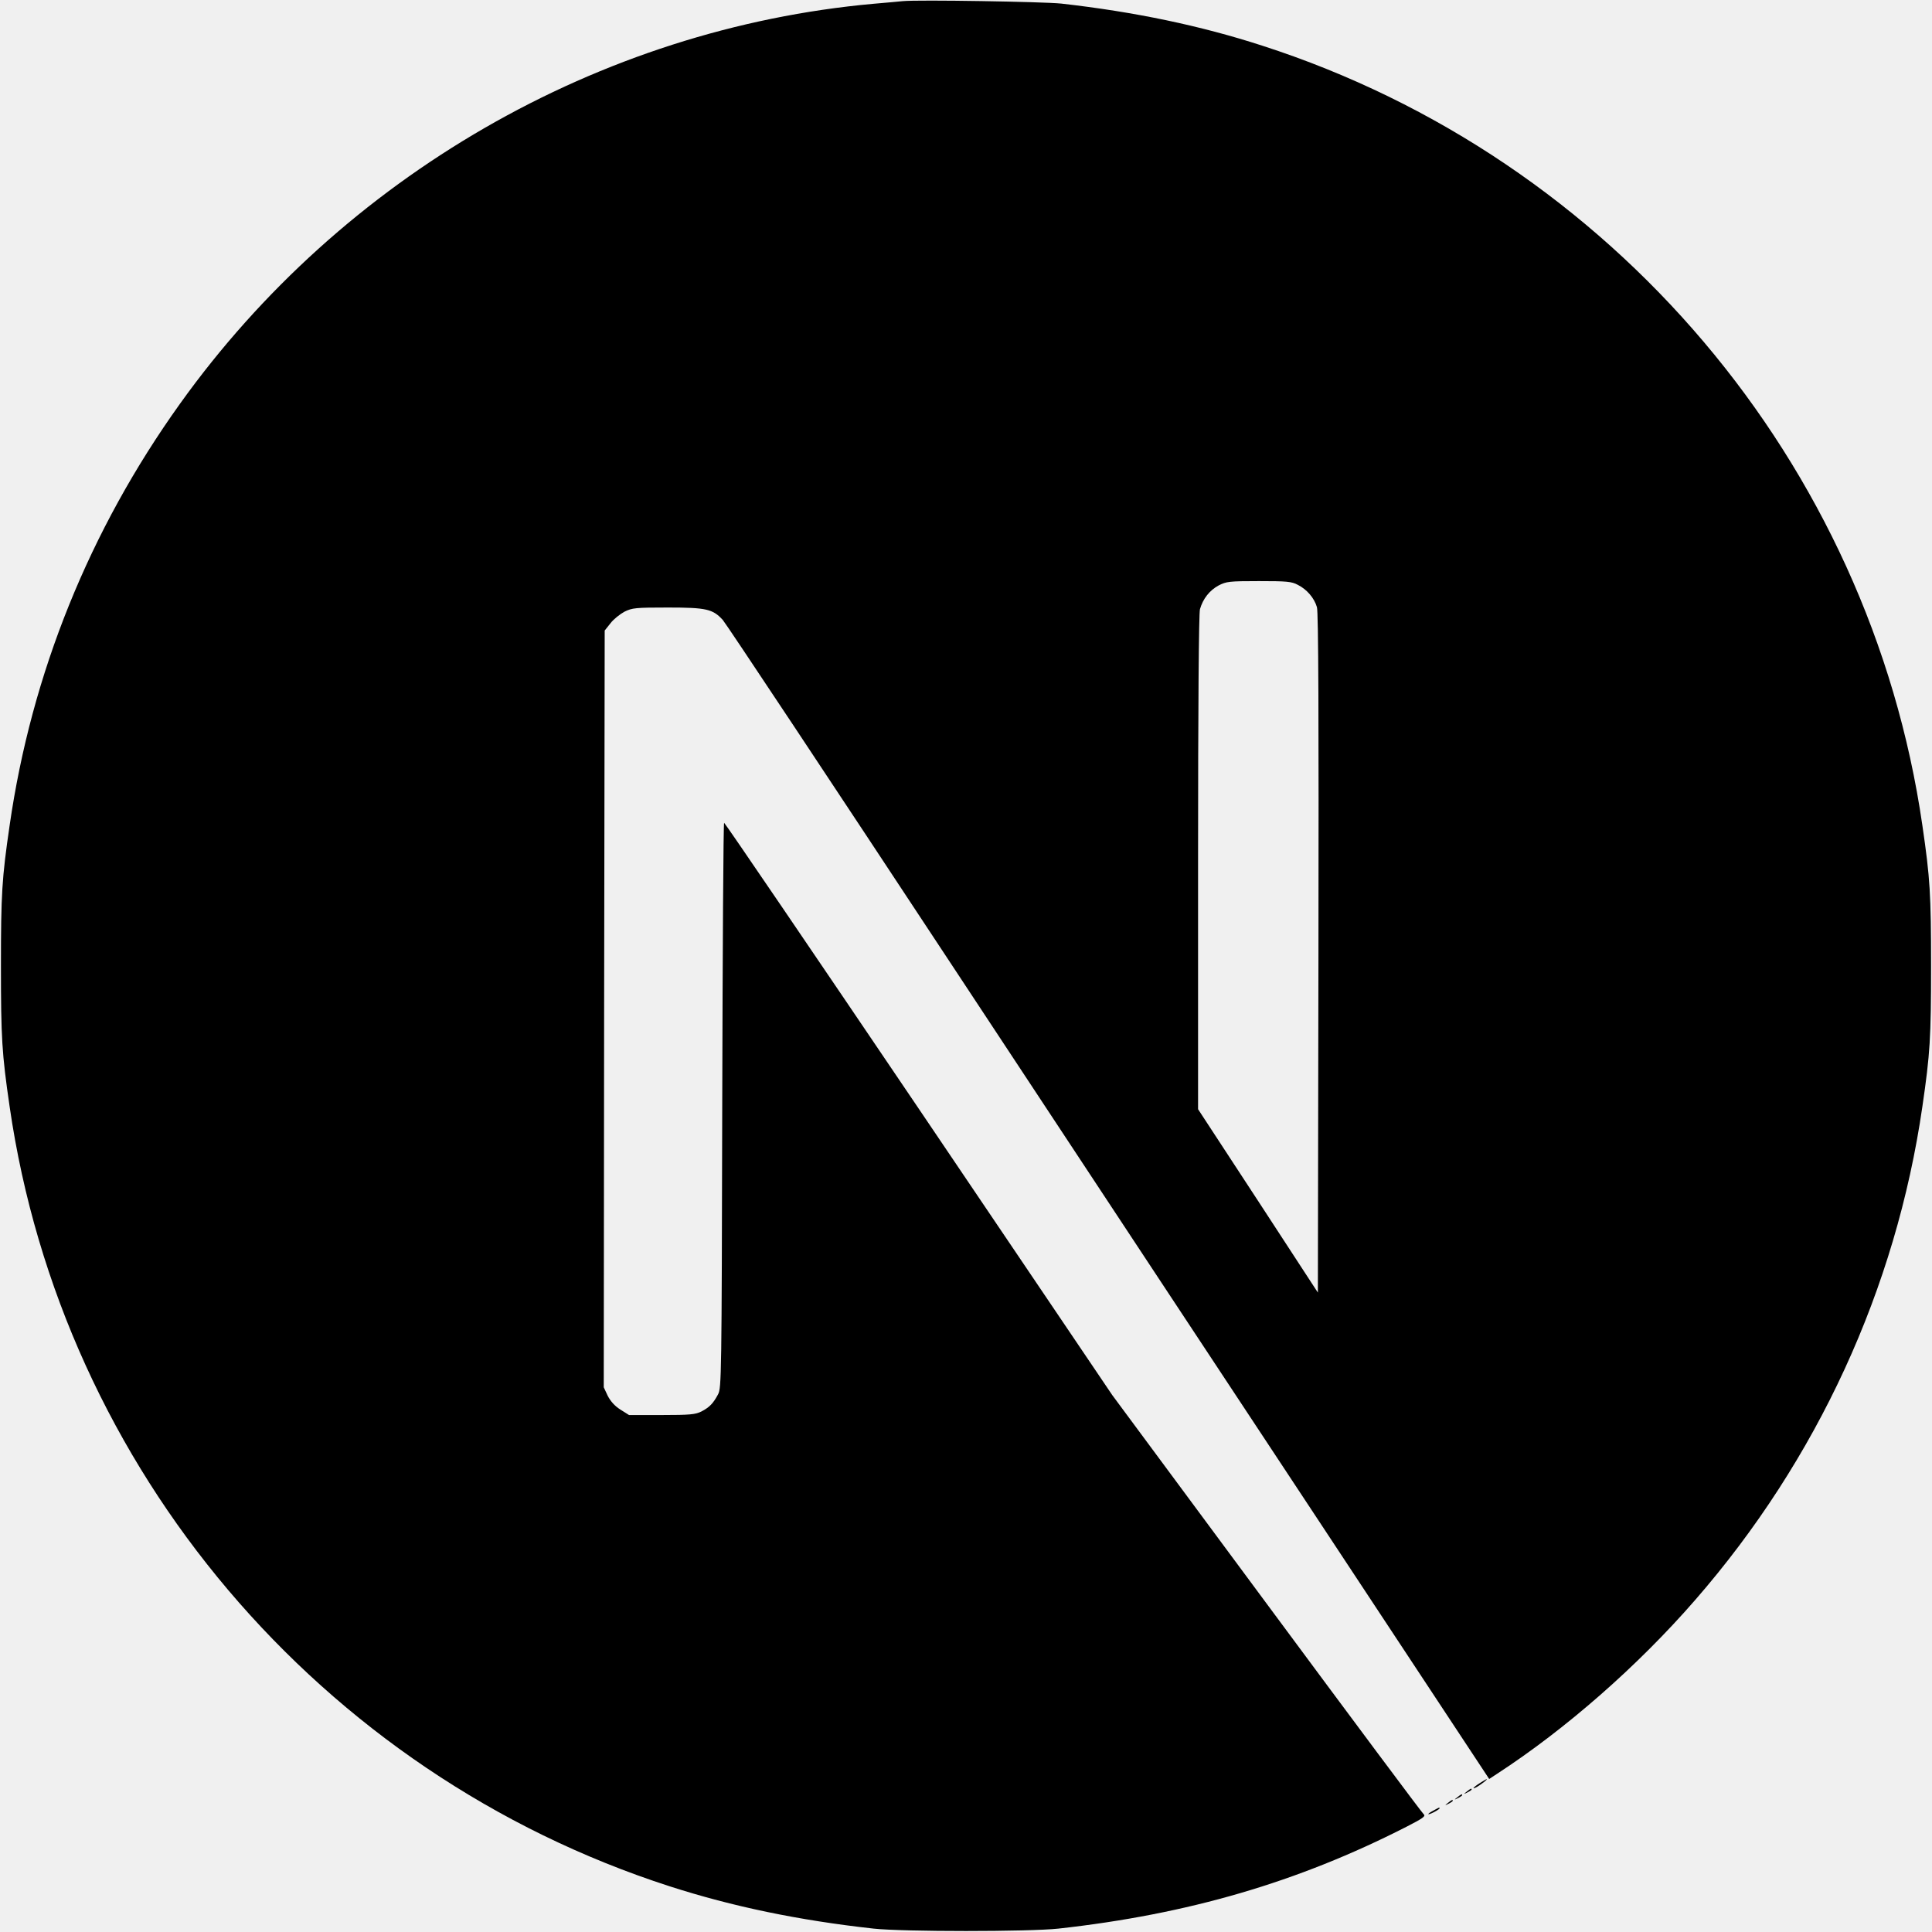
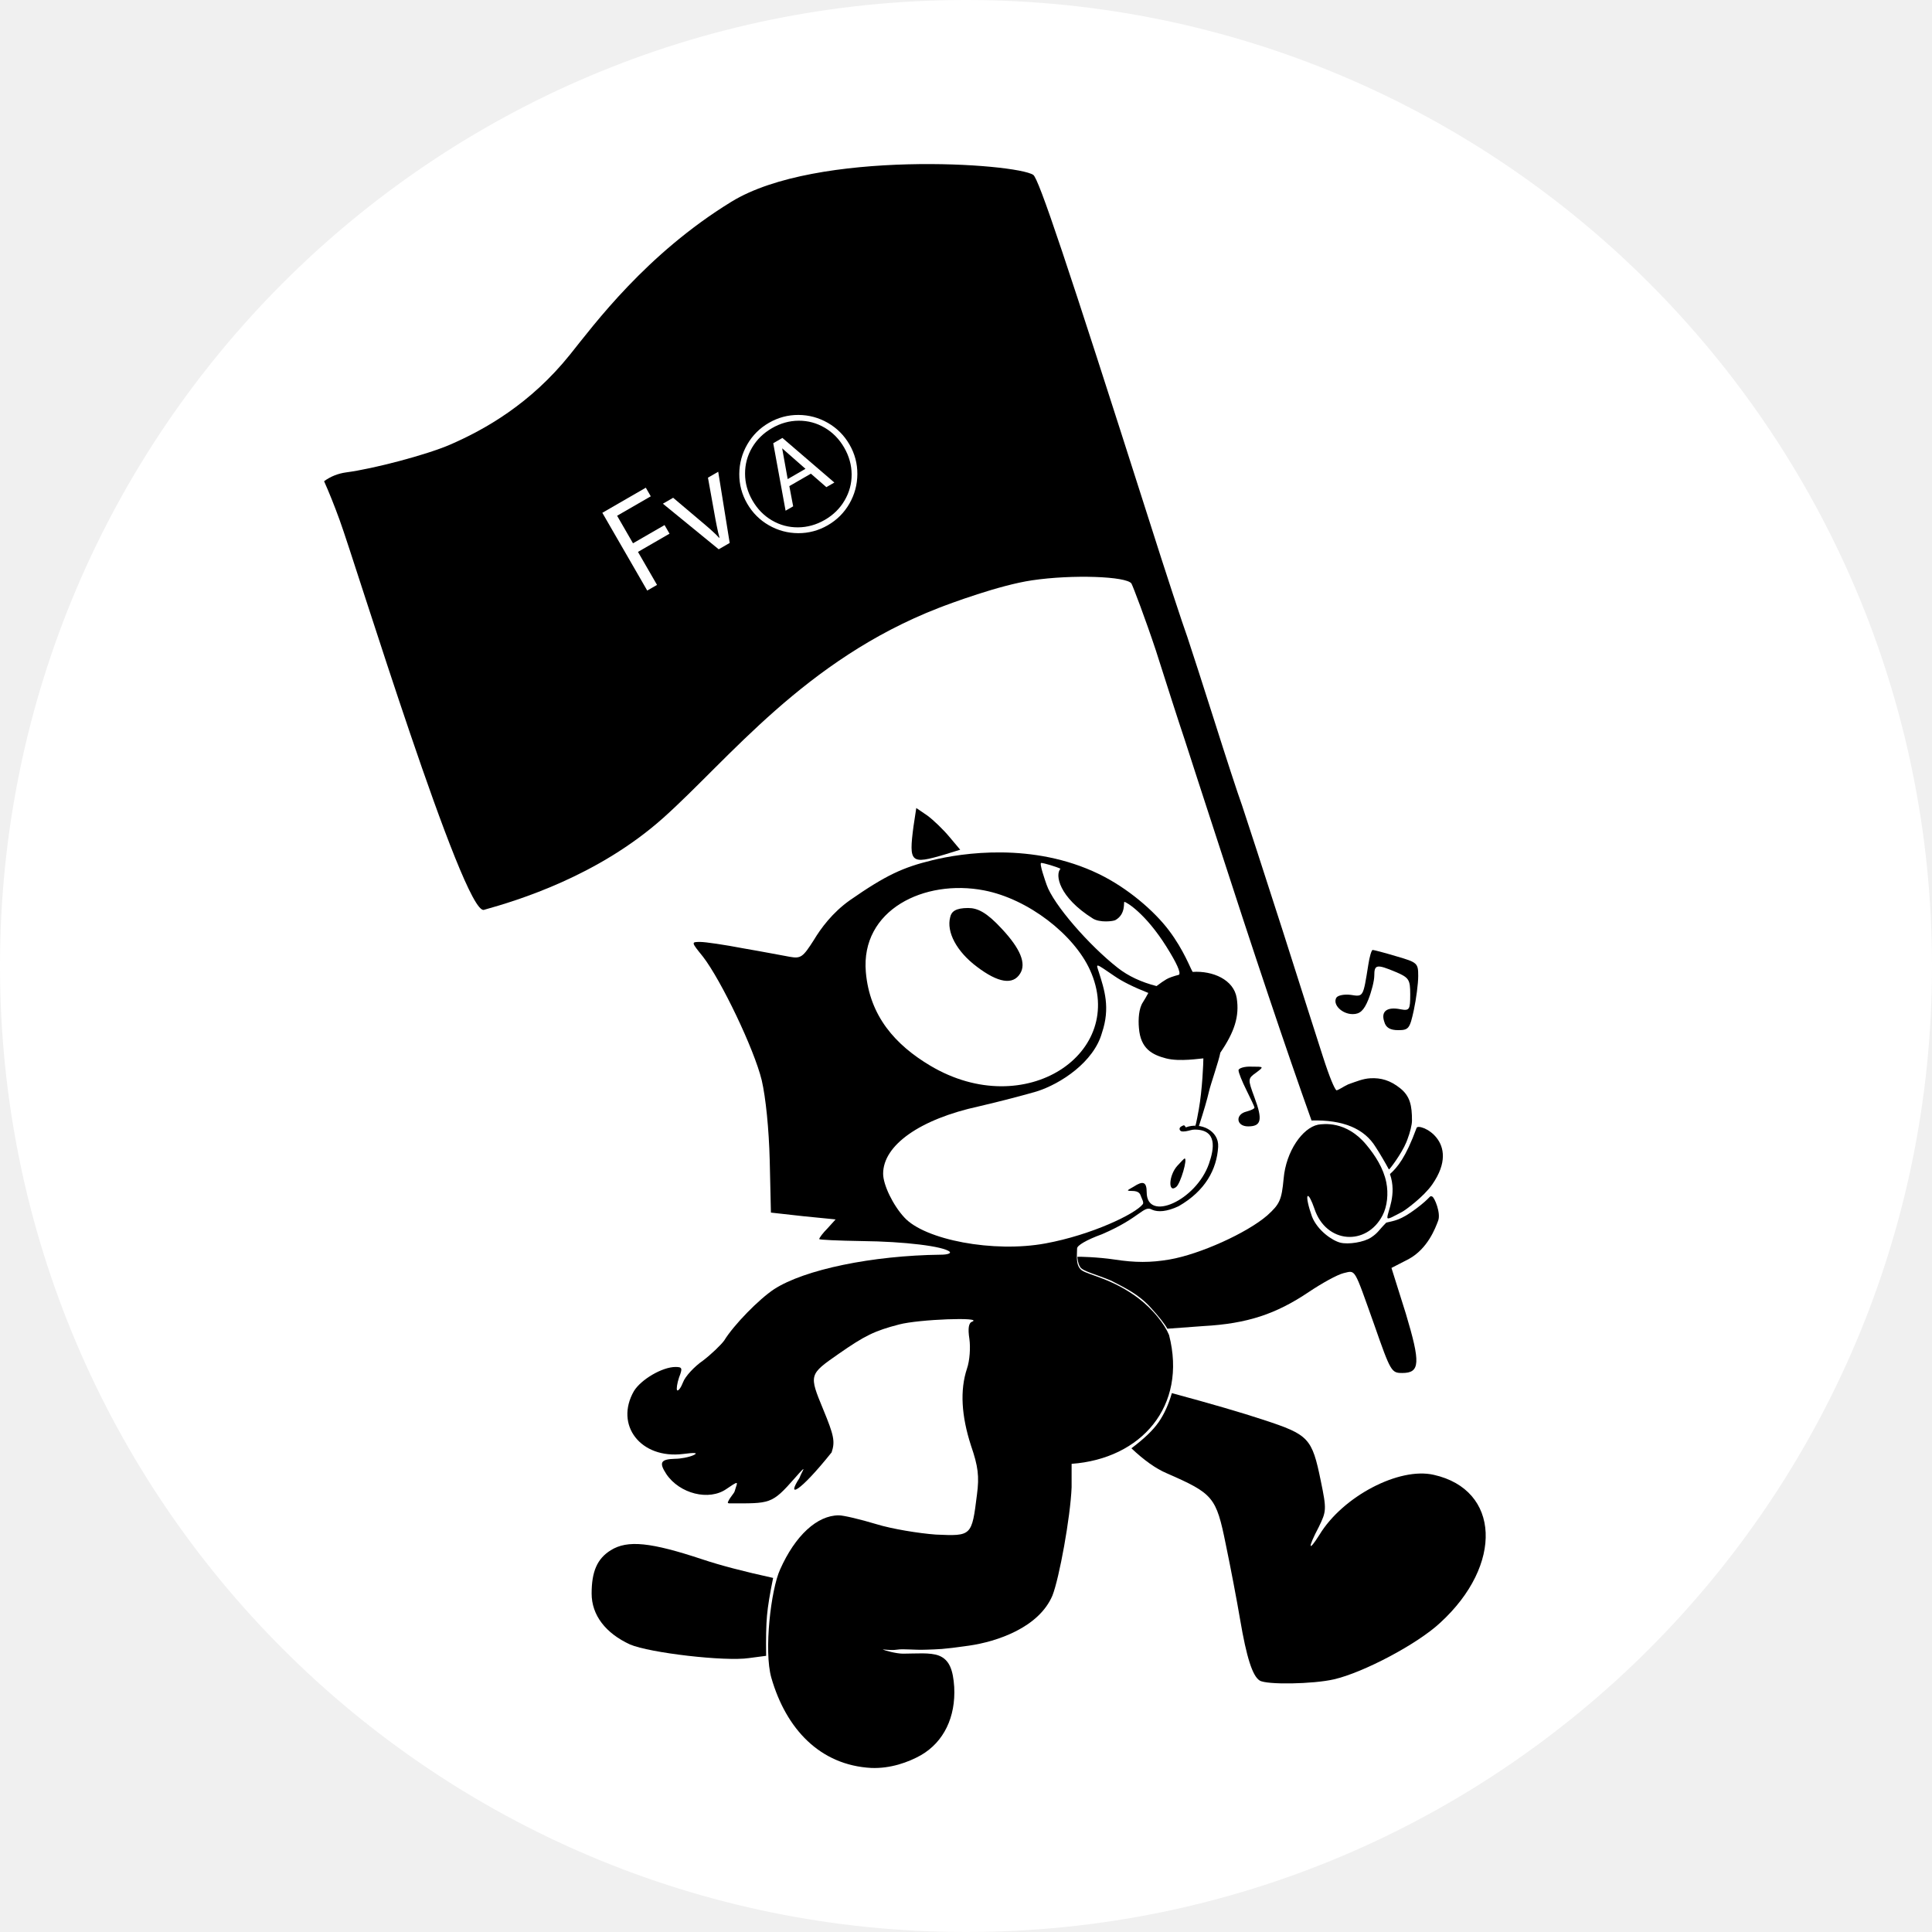
- <svg xmlns="http://www.w3.org/2000/svg" version="1.0" width="1024pt" height="1024pt" viewBox="0 0 1024 1024" preserveAspectRatio="xMidYMid meet">
-   <g transform="translate(0,1024) scale(0.1,-0.1)" fill="#1e1c1c000" stroke="none">
-     <path d="M4785 10234 c-22 -2 -92 -9 -155 -14 -1453 -131 -2814 -915 -3676 -2120 -480 -670 -787 -1430 -903 -2235 -41 -281 -46 -364 -46 -745 0 -381 5 -464 46 -745 278 -1921 1645 -3535 3499 -4133 332 -107 682 -180 1080 -224 155 -17 825 -17 980 0 687 76 1269 246 1843 539 88 45 105 57 93 67 -8 6 -383 509 -833 1117 l-818 1105 -1025 1517 c-564 834 -1028 1516 -1032 1516 -4 1 -8 -673 -10 -1496 -3 -1441 -4 -1499 -22 -1533 -26 -49 -46 -69 -88 -91 -32 -16 -60 -19 -211 -19 l-173 0 -46 29 c-30 19 -52 44 -67 73 l-21 45 2 2005 3 2006 31 39 c16 21 50 48 74 61 41 20 57 22 230 22 204 0 238 -8 291 -66 15 -16 570 -852 1234 -1859 664 -1007 1572 -2382 2018 -3057 l810 -1227 41 27 c363 236 747 572 1051 922 647 743 1064 1649 1204 2615 41 281 46 364 46 745 0 381 -5 464 -46 745 -278 1921 -1645 3535 -3499 4133 -327 106 -675 179 -1065 223 -96 10 -757 21 -840 13z m2094 -3094 c48 -24 87 -70 101 -118 8 -26 10 -582 8 -1835 l-3 -1798 -317 486 -318 486 0 1307 c0 845 4 1320 10 1343 16 56 51 100 99 126 41 21 56 23 213 23 148 0 174 -2 207 -20z" />
-     <path d="M7843 789 c-35 -22 -46 -37 -15 -20 22 13 58 40 52 41 -3 0 -20 -10 -37 -21z" />
-     <path d="M7774 744 c-18 -14 -18 -15 4 -4 12 6 22 13 22 15 0 8 -5 6 -26 -11z" />
-     <path d="M7724 714 c-18 -14 -18 -15 4 -4 12 6 22 13 22 15 0 8 -5 6 -26 -11z" />
-     <path d="M7674 684 c-18 -14 -18 -15 4 -4 12 6 22 13 22 15 0 8 -5 6 -26 -11z" />
-     <path d="M7598 644 c-38 -20 -36 -28 2 -9 17 9 30 18 30 20 0 7 -1 6 -32 -11z" />
+ <svg xmlns="http://www.w3.org/2000/svg" width="507px" height="507px" viewBox="0 0 507 507" version="1.1">
+   <g id="Artboard-Copy" stroke="none" stroke-width="1" fill="none" fill-rule="evenodd">
+     <g id="Group-3">
+       <circle id="Oval" fill="#FFFFFF" cx="253.5" cy="253.5" r="253.5" />
+       <g id="Group-2" transform="translate(85.0465, 43.05648)">
+         <g id="logo" fill="#000000" fill-rule="nonzero">
+           <g id="Group" transform="translate(152.4202, 210.4546) scale(-1, 1) rotate(-180) translate(-152.4202, -210.4546) translate(0, 0)">
+             <path d="M106.887,411.022 C84.512,397.29 70.914,378.863 64.552,370.932 C54.188,358.013 42.232,351.255 33.01,347.257 C26.932,344.626 12.995,340.943 5.765,339.996 C3.628,339.7 1.706,338.93 0,337.686 C1.339,334.691 2.702,331.287 4.088,327.475 C8.28,316.005 36.597,223.724 41.942,225.197 C50.639,227.617 71.917,234.048 89.069,249.388 C106.221,264.729 126.143,290.771 161.253,304.416 C164.224,305.57 177.181,310.414 185.774,311.676 C196.358,313.255 210.609,312.729 211.867,310.835 C212.286,310.098 215.554,301.484 218.278,293.277 C220.898,285.069 224.251,274.547 225.823,269.917 C227.29,265.287 230.853,254.449 233.682,245.716 C244.092,213.517 252.573,188.253 259.128,169.924 C267.372,170.148 272.984,167.82 275.965,162.94 C276.882,161.559 278.595,158.655 279.432,157.068 C279.613,157.024 282.783,161.258 283.981,164.167 C284.086,164.421 284.188,164.68 284.286,164.94 C284.988,166.809 285.489,168.769 285.489,169.924 C285.489,173.772 285.029,176.268 282.41,178.372 C279.79,180.477 277.32,181.161 274.55,181.003 C272.582,180.891 270.95,180.165 268.787,179.425 C267.385,178.777 266.167,177.846 265.643,177.846 C265.119,178.372 263.947,180.967 262.08,186.79 C260.928,190.263 256.212,205.204 251.497,219.936 C246.781,234.667 241.961,249.398 240.913,252.555 C239.76,255.712 236.512,265.708 233.682,274.652 C230.853,283.596 227.605,293.592 226.557,296.749 C225.404,299.906 220.793,313.901 216.392,327.79 C194.805,395.449 187.575,417.02 186.108,418.072 C181.497,421.124 129.261,424.755 106.887,411.022 Z" id="Path" />
+             <path d="M154.671,247.084 C153.413,237.508 153.937,237.087 162.845,239.718 L166.931,240.981 L164.102,244.348 C162.53,246.242 159.91,248.767 158.339,249.925 L155.405,251.924 L154.671,247.084 Z" id="Path" />
+             <path d="M159.645,238.231 C151.946,236.348 147.547,234.373 138.011,227.744 C133.4,224.482 130.36,220.357 128.474,217.2 C125.644,212.781 125.12,212.36 122.186,212.886 C120.405,213.201 114.956,214.254 110.031,215.095 C105.105,216.042 100.076,216.779 98.713,216.779 C96.303,216.779 96.303,216.779 99.447,212.886 C104.162,206.783 112.86,188.684 114.851,180.477 C115.899,175.952 116.737,167.745 116.947,159.432 L117.261,145.753 L125.749,144.806 L134.237,143.964 L132.141,141.649 C130.884,140.386 129.941,139.124 129.941,138.808 C129.941,138.598 134.971,138.387 141.153,138.282 C152.156,138.177 162.74,136.914 164.207,135.441 C164.521,135.02 163.473,134.704 161.797,134.704 C143.878,134.494 126.063,130.811 118.099,125.655 C114.117,123.025 107.516,116.29 105.001,112.186 C104.162,111.029 101.647,108.609 99.447,106.925 C97.141,105.347 94.731,102.716 94.207,101.243 C93.683,99.875 92.95,98.823 92.635,99.139 C92.426,99.454 92.635,100.928 93.159,102.506 C94.103,104.926 93.998,105.242 92.216,105.242 C88.758,105.242 83.204,101.98 81.318,98.928 C76.183,89.984 83.1,81.04 94.207,82.408 C97.351,82.829 98.294,82.724 96.932,82.092 C95.779,81.566 93.579,81.145 92.112,81.145 C88.339,81.04 87.815,80.198 89.806,77.147 C93.264,71.991 101.019,69.992 105.629,73.254 C106.779,74.041 108.038,74.914 108.262,74.786 C108.487,74.656 108.161,74.087 107.793,72.768 C107.601,71.964 106.619,71.292 105.946,69.727 C105.946,69.597 106.01,69.45 106.342,69.45 C117.1,69.45 117.413,69.106 123.546,76.099 C127.276,80.352 125.377,77.888 124.748,76.099 C121.185,70.62 124.749,72.271 133.189,82.829 C134.132,85.67 133.818,87.248 130.989,94.088 C127.216,103.242 127.216,103.242 135.075,108.714 C141.887,113.449 144.402,114.712 150.899,116.395 C156.033,117.763 173.114,118.395 170.075,117.132 C169.132,116.816 168.922,115.343 169.342,112.607 C169.656,110.398 169.446,106.925 168.713,104.821 C166.827,99.139 167.246,92.404 169.761,84.618 C171.647,79.146 171.961,76.516 171.333,71.781 C169.97,60.837 169.97,60.837 160.539,61.258 C156.138,61.574 149.012,62.731 144.926,63.994 C140.734,65.257 136.333,66.309 135.075,66.309 C129.417,66.309 123.653,61.048 119.671,52.104 C117.261,46.842 115.375,30.743 117.366,23.693 C121.243,10.225 130.15,0.754 143.563,0.018 C148.593,-0.193 153.309,1.491 156.662,3.385 C162.635,6.857 165.779,13.381 165.36,21.273 C165.072,25.606 164.16,28.371 161.378,29.481 C159.092,30.392 155.254,30.007 151.946,30.007 C150.062,30.007 147.099,30.871 146.707,31.059 C146.303,31.253 148.527,30.774 150.375,31.059 C152.193,31.339 154.736,30.91 158.234,31.059 C161.152,31.183 161.901,31.059 169.237,32.111 C176.572,33.163 187.575,36.846 191.138,45.264 C192.919,49.789 195.853,65.783 196.168,73.675 C196.168,77.774 196.168,79.823 196.168,79.823 C214.401,81.145 226.558,94.902 221.739,113.632 C220.554,116.512 217.48,120.38 213.832,123.17 C206.962,128.426 200.516,129.358 198.817,130.622 C197.118,131.885 197.609,134.704 197.609,136.358 C197.609,137.094 199.92,138.543 204.132,140.075 C214.401,144.471 215.04,147.822 217.335,146.489 C218.849,145.858 221.108,145.958 224.251,147.431 C231.234,151.437 234.259,157.07 234.626,162.989 C234.89,167.247 230.015,169.591 226.138,168.118 C225.719,168.78 225.719,168.78 224.967,168.375 C224.216,167.969 224.482,167.255 224.967,167.092 C225.218,167.008 225.785,167.034 226.138,167.092 C227.191,167.267 227.699,167.541 228.485,167.538 C234.426,167.514 233.603,162.583 232.215,158.587 C228.862,148.906 215.868,143.122 215.868,151.119 C215.868,153.855 214.885,154.149 212.475,152.571 C211.113,151.729 210.088,151.437 212.014,151.437 C213.94,151.437 214.173,150.594 214.401,149.941 C214.582,149.425 215.18,148.41 214.859,147.98 C212.934,145.404 201.368,139.883 189.334,137.669 C175.711,135.143 157.605,138.598 152.261,144.49 C149.327,147.647 146.707,153.013 146.707,155.96 C146.707,163.431 156.348,170.27 171.856,173.637 C177.306,174.9 184.117,176.689 186.946,177.531 C193.338,179.53 202.016,185.306 204.132,192.931 C206.375,199.528 204.76,204.286 203.293,208.916 C202.56,211.231 202.21,211.373 207.449,207.796 C209.475,206.393 212.426,204.926 216.302,203.395 C215.715,202.325 215.234,201.499 214.859,200.919 C213.811,199.34 213.623,196.515 213.832,194.2 C214.252,188.729 217.335,187.173 220.933,186.225 C224.531,185.277 230.085,186.225 230.744,186.225 C230.744,185.13 230.479,178.043 229.544,172.832 C228.921,169.358 228.568,167.873 228.485,168.376 L229.544,168.375 C230.848,172.392 231.738,175.444 232.215,177.531 C232.66,179.473 234.799,185.552 235.199,187.727 C238.898,193.159 240.259,197.266 239.491,202.07 C238.722,206.874 233.227,209.261 227.931,208.916 C227.301,209.902 225.621,214.609 221.739,219.765 C217.843,224.94 210.839,230.966 203.293,234.619 C186.009,242.988 167.343,240.114 159.645,238.231 Z M193.252,235.989 C191.771,234.423 192.799,228.538 201.746,222.923 C203.57,221.778 207.073,222.185 207.662,222.516 C210.468,224.092 209.752,227.298 210.01,227.29 C210.572,227.272 215.61,224.21 221.04,215.549 C223.762,211.208 224.867,208.75 224.355,208.173 C222.822,207.771 221.717,207.374 221.04,206.982 C220.364,206.59 219.503,205.995 218.456,205.198 C214.426,206.23 211.042,207.818 208.303,209.963 C200.769,215.862 191.373,226.611 189.593,231.83 C189.27,232.775 187.583,237.513 188.203,237.513 C188.824,237.513 192.12,236.545 193.252,235.989 Z M200.994,209.413 C210.886,187.65 184.035,169.474 159.101,184.294 C149.959,189.728 143.167,197.279 142.169,208.871 C140.765,225.181 157.505,233.342 173.192,230.31 C184.841,228.058 196.778,218.688 200.994,209.413 Z" id="Shape" />
+             <path d="M164.312,223.303 C163.264,219.41 165.988,214.254 171.333,210.255 C176.886,206.046 180.764,205.415 182.65,208.466 C184.326,211.097 182.755,214.99 177.829,220.251 C173.847,224.566 171.487,225.685 169.021,225.685 C165.773,225.685 164.626,224.776 164.312,223.303 Z" id="Path" />
+             <path d="M274.026,210.781 C272.664,202.258 272.769,202.363 269.416,202.889 C267.739,203.1 266.062,202.784 265.643,202.153 C264.595,200.364 267.11,197.839 269.94,197.839 C271.826,197.839 272.874,198.786 274.026,201.627 C274.865,203.731 275.598,206.572 275.598,207.94 C275.598,210.886 276.227,210.992 281.257,208.887 C284.715,207.414 285.029,206.888 285.029,202.995 C285.029,198.996 284.82,198.681 282.514,199.101 C278.952,199.838 277.275,198.575 278.218,195.839 C278.637,194.261 279.79,193.63 281.886,193.63 C284.61,193.63 284.925,194.051 285.972,198.891 C286.601,201.837 287.125,205.836 287.125,207.835 C287.125,211.202 286.916,211.413 281.466,212.991 C278.323,213.938 275.493,214.675 275.179,214.675 C274.865,214.675 274.341,212.886 274.026,210.781 Z" id="Path" />
+             <path d="M239.97,183.107 C239.97,182.476 240.913,180.161 242.066,177.846 C243.218,175.531 244.161,173.532 244.161,173.322 C244.161,173.006 243.218,172.585 242.066,172.269 C239.027,171.533 239.341,168.376 242.485,168.376 C245.943,168.376 246.362,170.06 244.161,175.952 C242.38,180.792 242.38,180.898 244.581,182.476 C246.676,184.054 246.676,184.054 243.428,184.054 C241.542,184.16 239.97,183.634 239.97,183.107 Z" id="Path" />
+             <path d="M260.841,168.824 C256.754,167.982 252.44,161.852 251.811,154.697 C251.287,149.015 250.763,147.963 247.515,145.016 C242.17,140.386 229.805,134.81 221.841,133.442 C216.916,132.6 212.829,132.6 207.38,133.442 C203.189,134.073 197.879,134.239 197.669,134.133 C197.774,133.442 197.774,132.576 198.411,131.471 C199.048,130.366 202.741,129.503 206.515,127.907 C210.256,125.95 213.675,124.399 216.952,120.795 C219.137,118.392 220.586,116.555 221.298,115.282 L230.748,115.975 C242.275,116.606 249.82,119.131 258.413,124.919 C261.871,127.234 265.853,129.443 267.529,129.864 C270.778,130.601 270.149,131.548 275.598,116.29 C279.895,103.979 280.104,103.663 282.934,103.663 C287.649,103.663 287.754,106.294 283.877,119.236 L280.104,131.232 L284.61,133.547 C289.64,136.283 291.627,141.691 292.365,143.648 C293.102,145.606 291.422,149.723 290.793,149.962 C289.961,150.277 290.793,149.962 286.601,146.805 C282.41,143.648 280.838,143.648 278.742,143.122 C276.646,141.018 276.646,140.492 274.76,139.229 C272.874,137.966 268.787,137.335 266.691,137.861 C264.595,138.387 260.718,141.018 259.251,144.701 C258.308,147.331 257.784,149.751 258.098,150.067 C258.413,150.383 259.146,148.91 259.88,146.805 C262.919,137.545 273.57,136.914 277.762,145.016 C278.99,147.359 279.351,150.737 278.742,153.716 C277.988,157.405 275.865,160.727 273.477,163.591 C268.194,169.927 262.203,169.034 260.841,168.824 Z" id="Path" />
+             <path d="M279.708,155.863 C281.594,150.453 279.03,145.963 279.03,144.474 C279.03,143.764 280.548,144.727 282.934,145.963 C283.692,146.357 288.53,149.87 290.793,153.119 C298.779,164.584 287.229,169.421 286.705,167.991 C283.816,160.109 281.652,157.633 279.708,155.863 Z" id="Path" />
+             <path d="M223.937,158.064 C221.632,155.539 221.422,150.698 223.623,152.487 C224.775,153.434 226.661,159.958 225.823,159.958 C225.718,159.958 224.88,159.116 223.937,158.064 Z" id="Path" />
+             <path d="M218.998,90.751 C217.54,88.652 215.16,86.369 211.859,83.902 C215.209,80.734 218.292,78.553 221.108,77.357 C233.368,71.991 234.102,71.149 236.617,58.733 C237.874,52.735 239.551,43.896 240.389,38.951 C242.066,29.06 243.637,24.114 245.524,22.957 C247.305,21.799 259.565,22.01 265.015,23.272 C272.769,25.061 286.916,32.532 292.889,38.109 C309.55,53.366 308.607,73.043 291.212,76.936 C282.095,79.041 267.32,71.254 261.242,61.258 C258.203,56.418 258.098,57.681 261.033,63.257 C263.024,67.361 263.128,67.782 261.556,75.358 C259.251,86.617 258.413,87.459 246.572,91.352 C240.843,93.246 232.811,95.588 222.475,98.378 C221.616,95.394 220.457,92.851 218.998,90.751 Z" id="Path" />
+             <path d="M75.24,57.154 C71.678,54.945 70.21,51.578 70.21,45.79 C70.21,40.108 73.878,35.373 80.27,32.427 C85.405,30.217 105.21,27.902 111.498,28.849 L116.004,29.441 C115.933,34.003 116.01,37.528 116.233,40.017 C116.457,42.507 116.992,45.795 117.839,49.883 C110.118,51.574 103.953,53.191 99.342,54.734 C85.719,59.259 79.642,59.89 75.24,57.154 Z" id="Path" />
+           </g>
+         </g>
+         <text id="FvⒶ" transform="translate(105.8982, 85.88362) rotate(-30) translate(-105.8982, -85.88362) " font-family="PingFangTC-Regular, PingFang TC" font-size="33" font-weight="normal" letter-spacing="1.034" fill="#FFFFFF">
+           <tspan x="71.405" y="97.884">Fv</tspan>
+           <tspan x="108.42" y="97.884" font-size="31" letter-spacing="0.972">Ⓐ</tspan>
+         </text>
+       </g>
+     </g>
  </g>
</svg>
